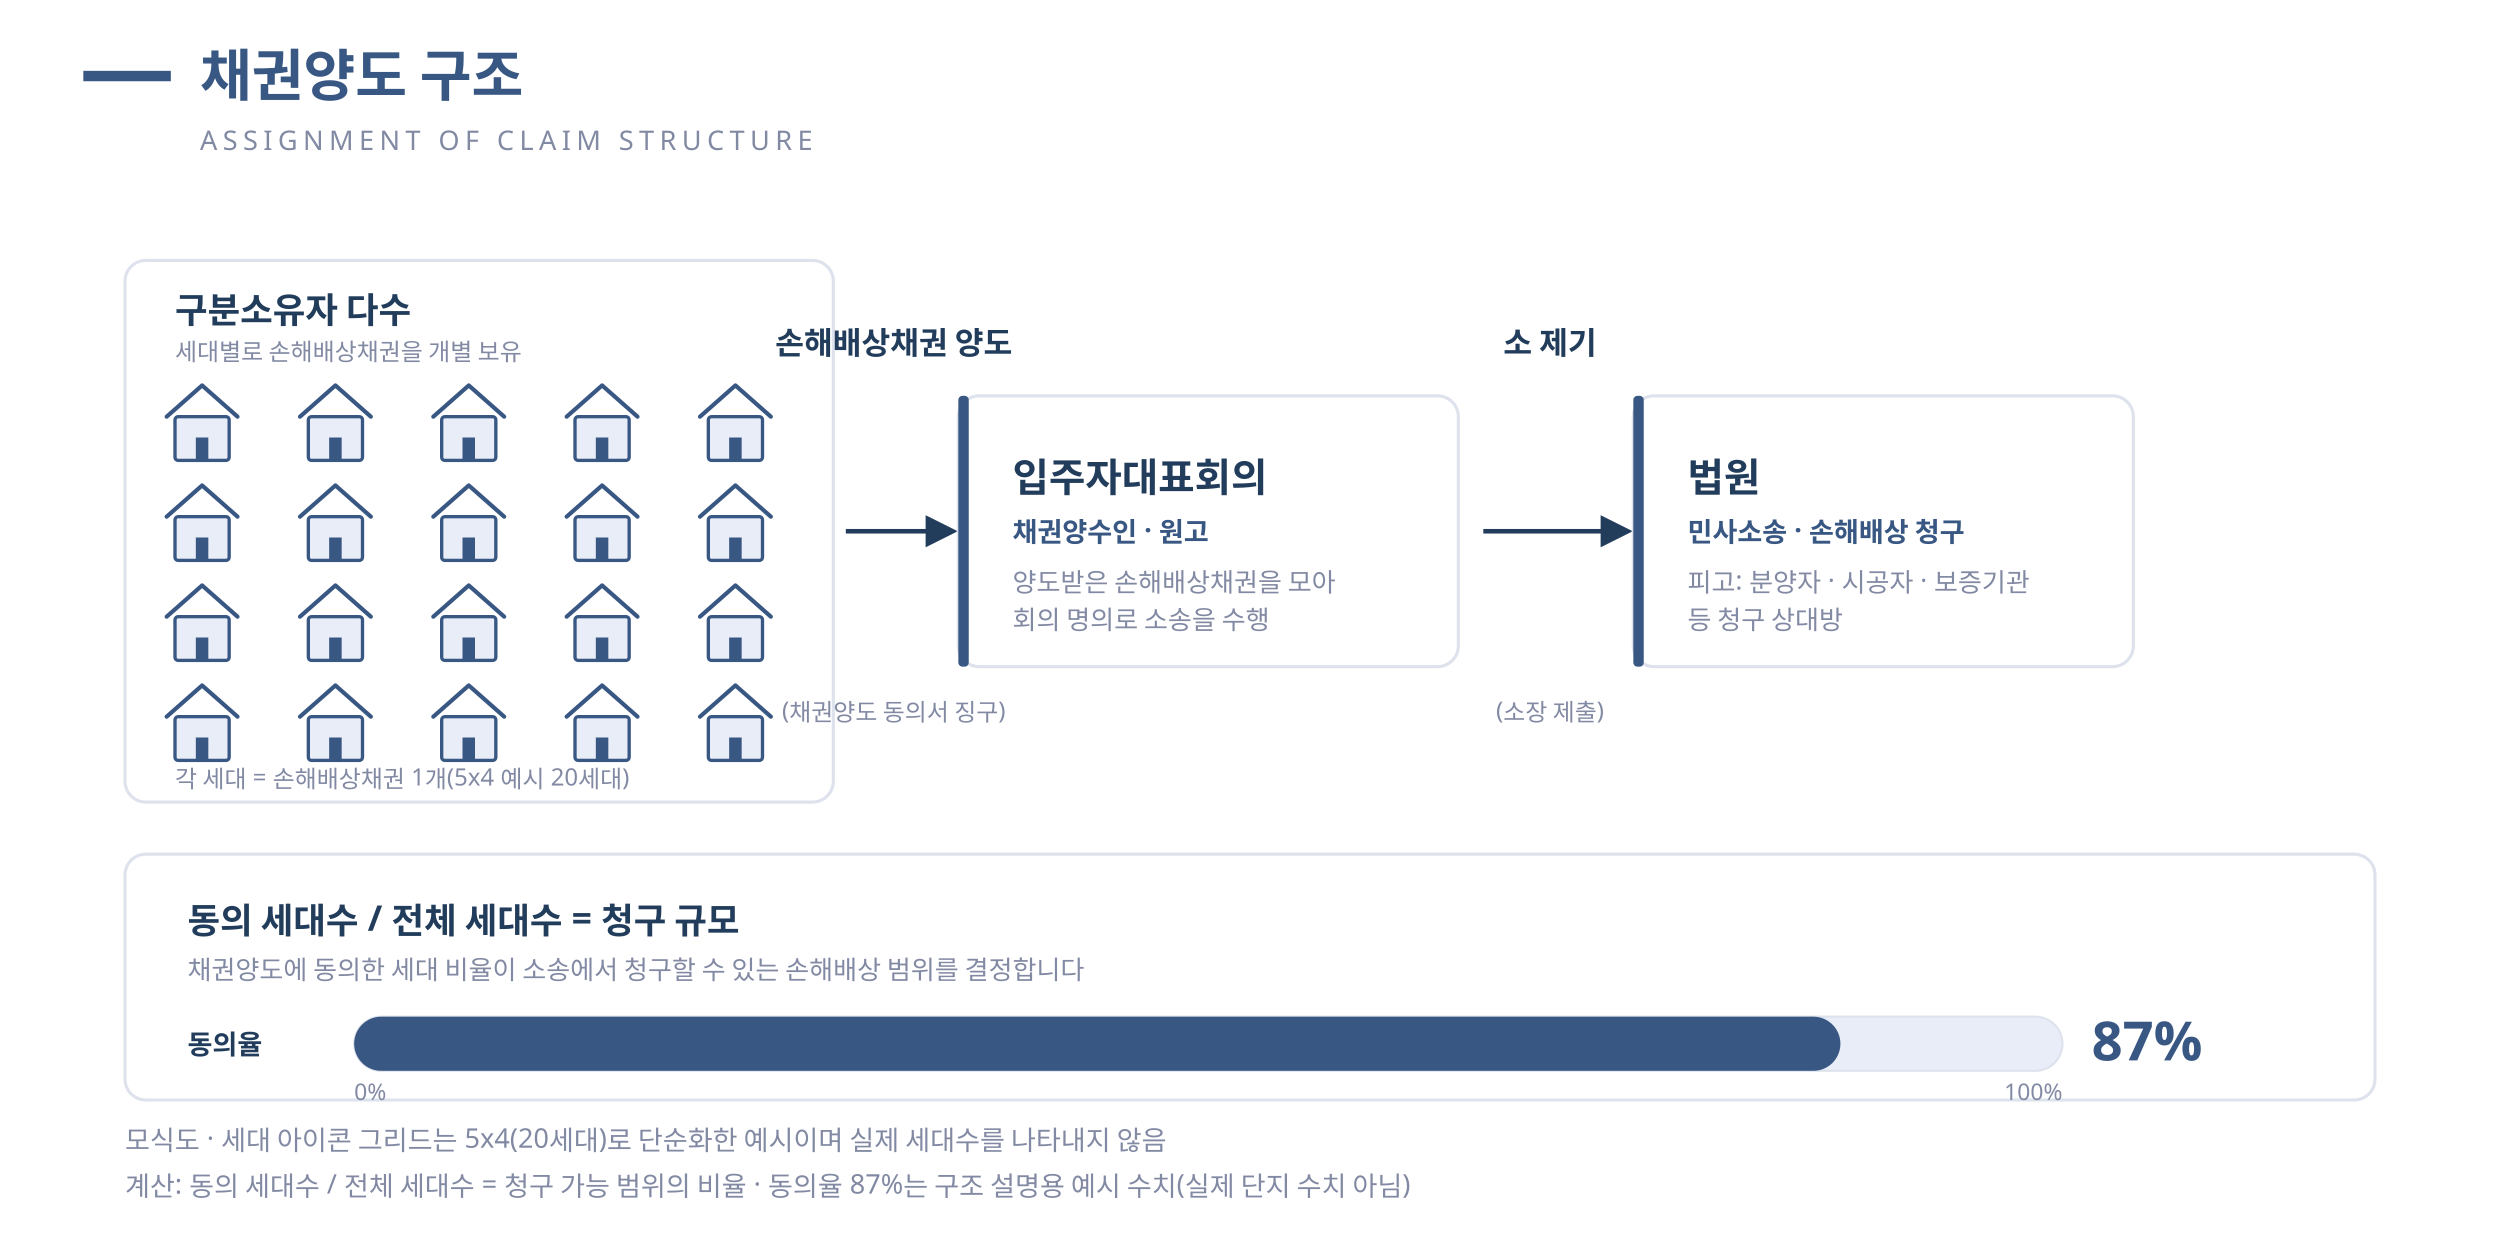
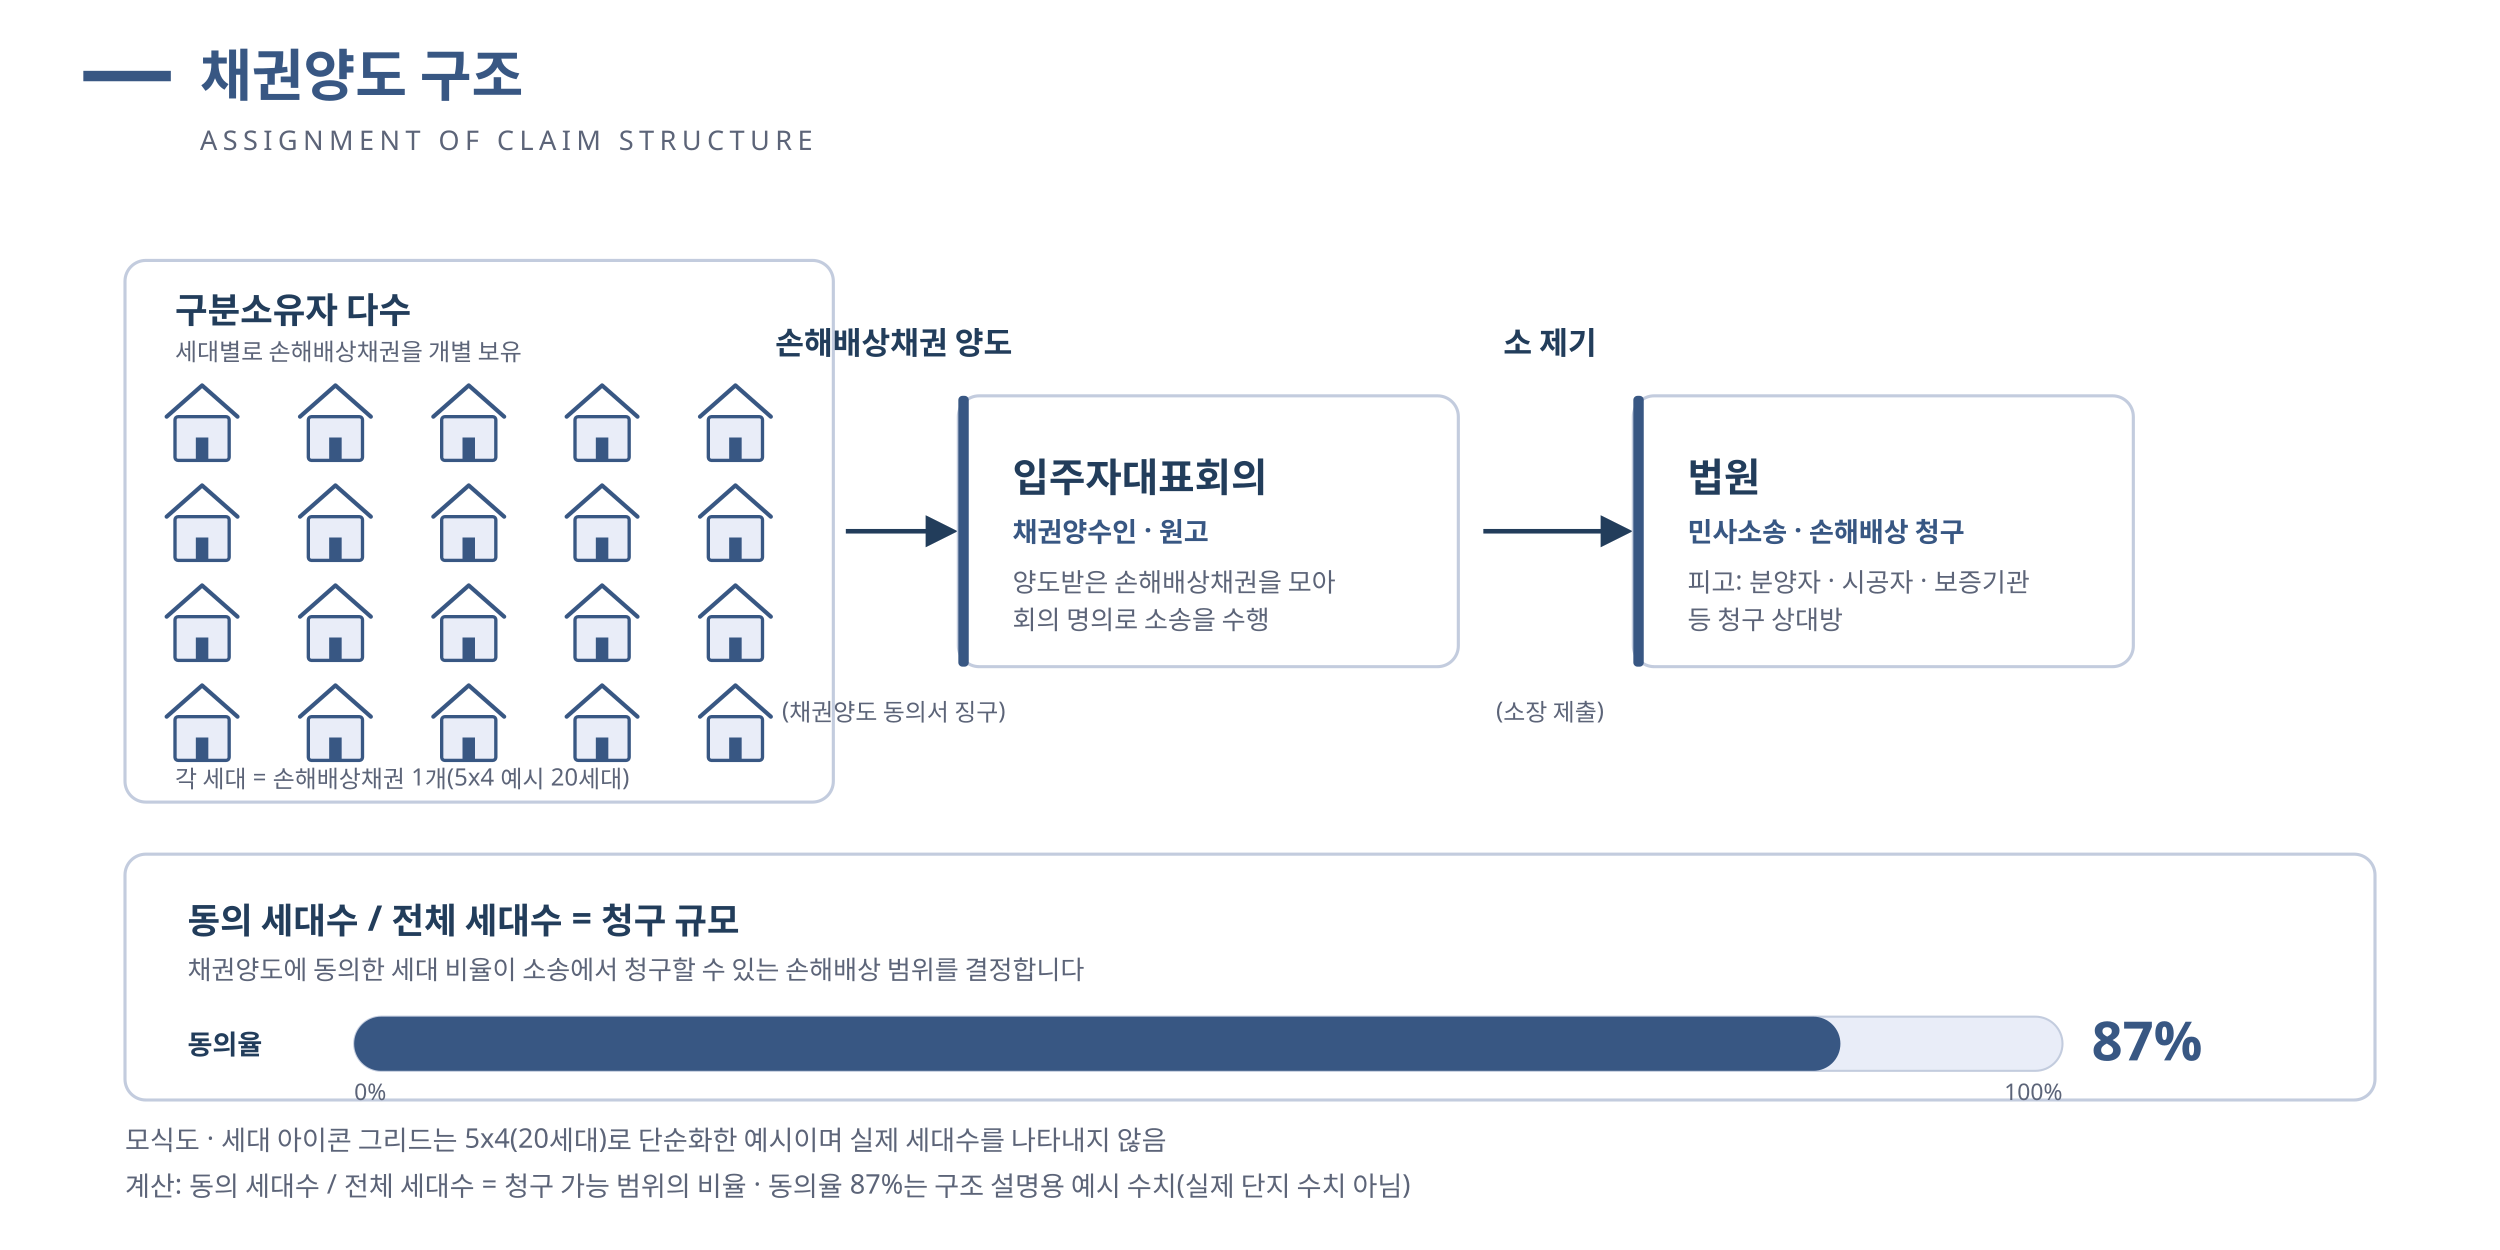
<svg xmlns="http://www.w3.org/2000/svg" viewBox="0 0 1200 600" width="1200" height="600" font-family="'210 옴니고딕 030','OmniGothic030','Pretendard',sans-serif">
  <defs>
    <marker id="ar" markerWidth="7" markerHeight="7" refX="3.5" refY="3.5" orient="auto">
      <path d="M0,0 L7,3.5 L0,7 Z" fill="#223D5B" />
    </marker>
  </defs>
  <rect width="1200" height="600" fill="#FFFFFF" />
  <rect x="40" y="34" width="42" height="5" fill="#385783" />
  <text x="96" y="46" font-size="27" font-weight="700" fill="#385783">채권양도 구조</text>
-   <text x="96" y="72" font-size="13" fill="#8289A3" letter-spacing="2.6">ASSIGNMENT OF CLAIM STRUCTURE</text>
+   <text x="96" y="72" font-size="13" fill="#5C6478" letter-spacing="2.6">ASSIGNMENT OF CLAIM STRUCTURE</text>
  <g>
-     <rect x="60" y="125" width="340" height="260" rx="10" fill="#FFFFFF" stroke="#DDE2EC" stroke-width="1.5" />
+     <rect x="60" y="125" width="340" height="260" rx="10" fill="#FFFFFF" stroke="#C3CCDE" stroke-width="1.5" />
    <text x="84" y="155" font-size="17" font-weight="700" fill="#223D5B">구분소유자 다수</text>
-     <text x="84" y="173" font-size="11.5" fill="#8289A3">세대별로 손해배상채권을 개별 보유</text>
+     <text x="84" y="173" font-size="11.5" fill="#5C6478">세대별로 손해배상채권을 개별 보유</text>
    <g transform="translate(80,185)">
      <path d="M0,15 L17,0 L34,15" fill="none" stroke="#385783" stroke-width="2" stroke-linejoin="round" stroke-linecap="round" />
      <rect x="4" y="15" width="26" height="21" rx="1.5" fill="#E9EDF8" stroke="#385783" stroke-width="1.6" />
      <rect x="14" y="25" width="6" height="11" fill="#385783" />
    </g>
    <g transform="translate(144,185)">
      <path d="M0,15 L17,0 L34,15" fill="none" stroke="#385783" stroke-width="2" stroke-linejoin="round" stroke-linecap="round" />
      <rect x="4" y="15" width="26" height="21" rx="1.5" fill="#E9EDF8" stroke="#385783" stroke-width="1.6" />
      <rect x="14" y="25" width="6" height="11" fill="#385783" />
    </g>
    <g transform="translate(208,185)">
      <path d="M0,15 L17,0 L34,15" fill="none" stroke="#385783" stroke-width="2" stroke-linejoin="round" stroke-linecap="round" />
      <rect x="4" y="15" width="26" height="21" rx="1.5" fill="#E9EDF8" stroke="#385783" stroke-width="1.6" />
      <rect x="14" y="25" width="6" height="11" fill="#385783" />
    </g>
    <g transform="translate(272,185)">
      <path d="M0,15 L17,0 L34,15" fill="none" stroke="#385783" stroke-width="2" stroke-linejoin="round" stroke-linecap="round" />
      <rect x="4" y="15" width="26" height="21" rx="1.5" fill="#E9EDF8" stroke="#385783" stroke-width="1.6" />
      <rect x="14" y="25" width="6" height="11" fill="#385783" />
    </g>
    <g transform="translate(336,185)">
      <path d="M0,15 L17,0 L34,15" fill="none" stroke="#385783" stroke-width="2" stroke-linejoin="round" stroke-linecap="round" />
      <rect x="4" y="15" width="26" height="21" rx="1.5" fill="#E9EDF8" stroke="#385783" stroke-width="1.6" />
      <rect x="14" y="25" width="6" height="11" fill="#385783" />
    </g>
    <g transform="translate(80,233)">
      <path d="M0,15 L17,0 L34,15" fill="none" stroke="#385783" stroke-width="2" stroke-linejoin="round" stroke-linecap="round" />
      <rect x="4" y="15" width="26" height="21" rx="1.5" fill="#E9EDF8" stroke="#385783" stroke-width="1.6" />
      <rect x="14" y="25" width="6" height="11" fill="#385783" />
    </g>
    <g transform="translate(144,233)">
      <path d="M0,15 L17,0 L34,15" fill="none" stroke="#385783" stroke-width="2" stroke-linejoin="round" stroke-linecap="round" />
      <rect x="4" y="15" width="26" height="21" rx="1.5" fill="#E9EDF8" stroke="#385783" stroke-width="1.6" />
      <rect x="14" y="25" width="6" height="11" fill="#385783" />
    </g>
    <g transform="translate(208,233)">
      <path d="M0,15 L17,0 L34,15" fill="none" stroke="#385783" stroke-width="2" stroke-linejoin="round" stroke-linecap="round" />
      <rect x="4" y="15" width="26" height="21" rx="1.5" fill="#E9EDF8" stroke="#385783" stroke-width="1.6" />
      <rect x="14" y="25" width="6" height="11" fill="#385783" />
    </g>
    <g transform="translate(272,233)">
      <path d="M0,15 L17,0 L34,15" fill="none" stroke="#385783" stroke-width="2" stroke-linejoin="round" stroke-linecap="round" />
      <rect x="4" y="15" width="26" height="21" rx="1.5" fill="#E9EDF8" stroke="#385783" stroke-width="1.6" />
      <rect x="14" y="25" width="6" height="11" fill="#385783" />
    </g>
    <g transform="translate(336,233)">
      <path d="M0,15 L17,0 L34,15" fill="none" stroke="#385783" stroke-width="2" stroke-linejoin="round" stroke-linecap="round" />
      <rect x="4" y="15" width="26" height="21" rx="1.5" fill="#E9EDF8" stroke="#385783" stroke-width="1.6" />
      <rect x="14" y="25" width="6" height="11" fill="#385783" />
    </g>
    <g transform="translate(80,281)">
      <path d="M0,15 L17,0 L34,15" fill="none" stroke="#385783" stroke-width="2" stroke-linejoin="round" stroke-linecap="round" />
      <rect x="4" y="15" width="26" height="21" rx="1.5" fill="#E9EDF8" stroke="#385783" stroke-width="1.6" />
      <rect x="14" y="25" width="6" height="11" fill="#385783" />
    </g>
    <g transform="translate(144,281)">
      <path d="M0,15 L17,0 L34,15" fill="none" stroke="#385783" stroke-width="2" stroke-linejoin="round" stroke-linecap="round" />
      <rect x="4" y="15" width="26" height="21" rx="1.5" fill="#E9EDF8" stroke="#385783" stroke-width="1.6" />
      <rect x="14" y="25" width="6" height="11" fill="#385783" />
    </g>
    <g transform="translate(208,281)">
      <path d="M0,15 L17,0 L34,15" fill="none" stroke="#385783" stroke-width="2" stroke-linejoin="round" stroke-linecap="round" />
      <rect x="4" y="15" width="26" height="21" rx="1.5" fill="#E9EDF8" stroke="#385783" stroke-width="1.6" />
      <rect x="14" y="25" width="6" height="11" fill="#385783" />
    </g>
    <g transform="translate(272,281)">
      <path d="M0,15 L17,0 L34,15" fill="none" stroke="#385783" stroke-width="2" stroke-linejoin="round" stroke-linecap="round" />
      <rect x="4" y="15" width="26" height="21" rx="1.5" fill="#E9EDF8" stroke="#385783" stroke-width="1.6" />
      <rect x="14" y="25" width="6" height="11" fill="#385783" />
    </g>
    <g transform="translate(336,281)">
      <path d="M0,15 L17,0 L34,15" fill="none" stroke="#385783" stroke-width="2" stroke-linejoin="round" stroke-linecap="round" />
      <rect x="4" y="15" width="26" height="21" rx="1.5" fill="#E9EDF8" stroke="#385783" stroke-width="1.6" />
      <rect x="14" y="25" width="6" height="11" fill="#385783" />
    </g>
    <g transform="translate(80,329)">
      <path d="M0,15 L17,0 L34,15" fill="none" stroke="#385783" stroke-width="2" stroke-linejoin="round" stroke-linecap="round" />
      <rect x="4" y="15" width="26" height="21" rx="1.5" fill="#E9EDF8" stroke="#385783" stroke-width="1.6" />
      <rect x="14" y="25" width="6" height="11" fill="#385783" />
    </g>
    <g transform="translate(144,329)">
      <path d="M0,15 L17,0 L34,15" fill="none" stroke="#385783" stroke-width="2" stroke-linejoin="round" stroke-linecap="round" />
      <rect x="4" y="15" width="26" height="21" rx="1.5" fill="#E9EDF8" stroke="#385783" stroke-width="1.6" />
      <rect x="14" y="25" width="6" height="11" fill="#385783" />
    </g>
    <g transform="translate(208,329)">
      <path d="M0,15 L17,0 L34,15" fill="none" stroke="#385783" stroke-width="2" stroke-linejoin="round" stroke-linecap="round" />
      <rect x="4" y="15" width="26" height="21" rx="1.5" fill="#E9EDF8" stroke="#385783" stroke-width="1.6" />
      <rect x="14" y="25" width="6" height="11" fill="#385783" />
    </g>
    <g transform="translate(272,329)">
      <path d="M0,15 L17,0 L34,15" fill="none" stroke="#385783" stroke-width="2" stroke-linejoin="round" stroke-linecap="round" />
      <rect x="4" y="15" width="26" height="21" rx="1.5" fill="#E9EDF8" stroke="#385783" stroke-width="1.6" />
      <rect x="14" y="25" width="6" height="11" fill="#385783" />
    </g>
    <g transform="translate(336,329)">
      <path d="M0,15 L17,0 L34,15" fill="none" stroke="#385783" stroke-width="2" stroke-linejoin="round" stroke-linecap="round" />
      <rect x="4" y="15" width="26" height="21" rx="1.5" fill="#E9EDF8" stroke="#385783" stroke-width="1.6" />
      <rect x="14" y="25" width="6" height="11" fill="#385783" />
    </g>
-     <text x="84" y="378" font-size="11.5" fill="#8289A3">각 세대 = 손해배상채권 1개(5x4 예시 20세대)</text>
+     <text x="84" y="378" font-size="11.5" fill="#5C6478">각 세대 = 손해배상채권 1개(5x4 예시 20세대)</text>
  </g>
  <line x1="406" y1="255" x2="452" y2="255" stroke="#223D5B" stroke-width="2.2" marker-end="url(#ar)" />
  <text x="429" y="170" font-size="15" font-weight="700" fill="#223D5B" text-anchor="middle">손해배상채권 양도</text>
-   <text x="429" y="345" font-size="11.5" fill="#8289A3" text-anchor="middle">(채권양도 동의서 징구)</text>
+   <text x="429" y="345" font-size="11.5" fill="#5C6478" text-anchor="middle">(채권양도 동의서 징구)</text>
  <g transform="translate(460,190)">
-     <rect x="0" y="0" width="240" height="130" rx="10" fill="#FFFFFF" stroke="#DDE2EC" stroke-width="1.5" />
+     <rect x="0" y="0" width="240" height="130" rx="10" fill="#FFFFFF" stroke="#C3CCDE" stroke-width="1.5" />
    <rect x="0" y="0" width="5" height="130" rx="2" fill="#385783" />
    <text x="26" y="46" font-size="19" font-weight="700" fill="#223D5B">입주자대표회의</text>
    <text x="26" y="70" font-size="13" font-weight="700" fill="#385783">채권양수인 · 원고</text>
-     <text x="26" y="94" font-size="12.5" fill="#8289A3">양도받은 손해배상채권을 모아</text>
-     <text x="26" y="112" font-size="12.5" fill="#8289A3">회의 명의로 소송을 수행</text>
+     <text x="26" y="94" font-size="12.5" fill="#5C6478">양도받은 손해배상채권을 모아</text>
+     <text x="26" y="112" font-size="12.5" fill="#5C6478">회의 명의로 소송을 수행</text>
  </g>
  <line x1="712" y1="255" x2="776" y2="255" stroke="#223D5B" stroke-width="2.2" marker-end="url(#ar)" />
  <text x="744" y="170" font-size="15" font-weight="700" fill="#223D5B" text-anchor="middle">소 제기</text>
-   <text x="744" y="345" font-size="11.5" fill="#8289A3" text-anchor="middle">(소장 제출)</text>
+   <text x="744" y="345" font-size="11.5" fill="#5C6478" text-anchor="middle">(소장 제출)</text>
  <g transform="translate(784,190)">
-     <rect x="0" y="0" width="240" height="130" rx="10" fill="#FFFFFF" stroke="#DDE2EC" stroke-width="1.5" />
+     <rect x="0" y="0" width="240" height="130" rx="10" fill="#FFFFFF" stroke="#C3CCDE" stroke-width="1.5" />
    <rect x="0" y="0" width="5" height="130" rx="2" fill="#385783" />
    <text x="26" y="46" font-size="19" font-weight="700" fill="#223D5B">법원</text>
    <text x="26" y="70" font-size="13" font-weight="700" fill="#385783">민사소송 · 손해배상 청구</text>
-     <text x="26" y="94" font-size="12.5" fill="#8289A3">피고: 분양자 · 시공자 · 보증기관</text>
-     <text x="26" y="112" font-size="12.5" fill="#8289A3">등 청구 상대방</text>
+     <text x="26" y="94" font-size="12.5" fill="#5C6478">피고: 분양자 · 시공자 · 보증기관</text>
+     <text x="26" y="112" font-size="12.5" fill="#5C6478">등 청구 상대방</text>
  </g>
  <g transform="translate(60,410)">
-     <rect x="0" y="0" width="1080" height="118" rx="10" fill="#FFFFFF" stroke="#DDE2EC" stroke-width="1.5" />
+     <rect x="0" y="0" width="1080" height="118" rx="10" fill="#FFFFFF" stroke="#C3CCDE" stroke-width="1.5" />
    <text x="30" y="38" font-size="17" font-weight="700" fill="#223D5B">동의 세대수 / 전체 세대수 = 청구 규모</text>
-     <text x="30" y="60" font-size="12.5" fill="#8289A3">채권양도에 동의한 세대 비율이 소송에서 청구할 수 있는 손해배상 범위를 결정합니다</text>
+     <text x="30" y="60" font-size="12.5" fill="#5C6478">채권양도에 동의한 세대 비율이 소송에서 청구할 수 있는 손해배상 범위를 결정합니다</text>
    <text x="30" y="96" font-size="13" font-weight="700" fill="#223D5B">동의율</text>
-     <rect x="110" y="78" width="820" height="26" rx="13" fill="#E9EDF8" stroke="#DDE2EC" />
+     <rect x="110" y="78" width="820" height="26" rx="13" fill="#E9EDF8" stroke="#C3CCDE" />
    <rect x="110" y="78" width="713.4" height="26" rx="13" fill="#385783" />
    <text x="944" y="99" font-size="26" font-weight="700" fill="#385783">87%</text>
-     <text x="110" y="118" font-size="11" fill="#8289A3">0%</text>
-     <text x="930" y="118" font-size="11" fill="#8289A3" text-anchor="end">100%</text>
+     <text x="110" y="118" font-size="11" fill="#5C6478">0%</text>
+     <text x="930" y="118" font-size="11" fill="#5C6478" text-anchor="end">100%</text>
  </g>
-   <text x="60" y="552" font-size="13" fill="#8289A3">모식도 · 세대 아이콘 그리드는 5x4(20세대)로 단순화한 예시이며 실제 세대수를 나타내지 않음</text>
-   <text x="60" y="574" font-size="13" fill="#8289A3">계산: 동의 세대수 / 전체 세대수 = 청구 가능 범위의 비율 · 동의율 87%는 구조 설명용 예시 수치(실제 단지 수치 아님)</text>
+   <text x="60" y="552" font-size="13" fill="#5C6478">모식도 · 세대 아이콘 그리드는 5x4(20세대)로 단순화한 예시이며 실제 세대수를 나타내지 않음</text>
+   <text x="60" y="574" font-size="13" fill="#5C6478">계산: 동의 세대수 / 전체 세대수 = 청구 가능 범위의 비율 · 동의율 87%는 구조 설명용 예시 수치(실제 단지 수치 아님)</text>
</svg>
